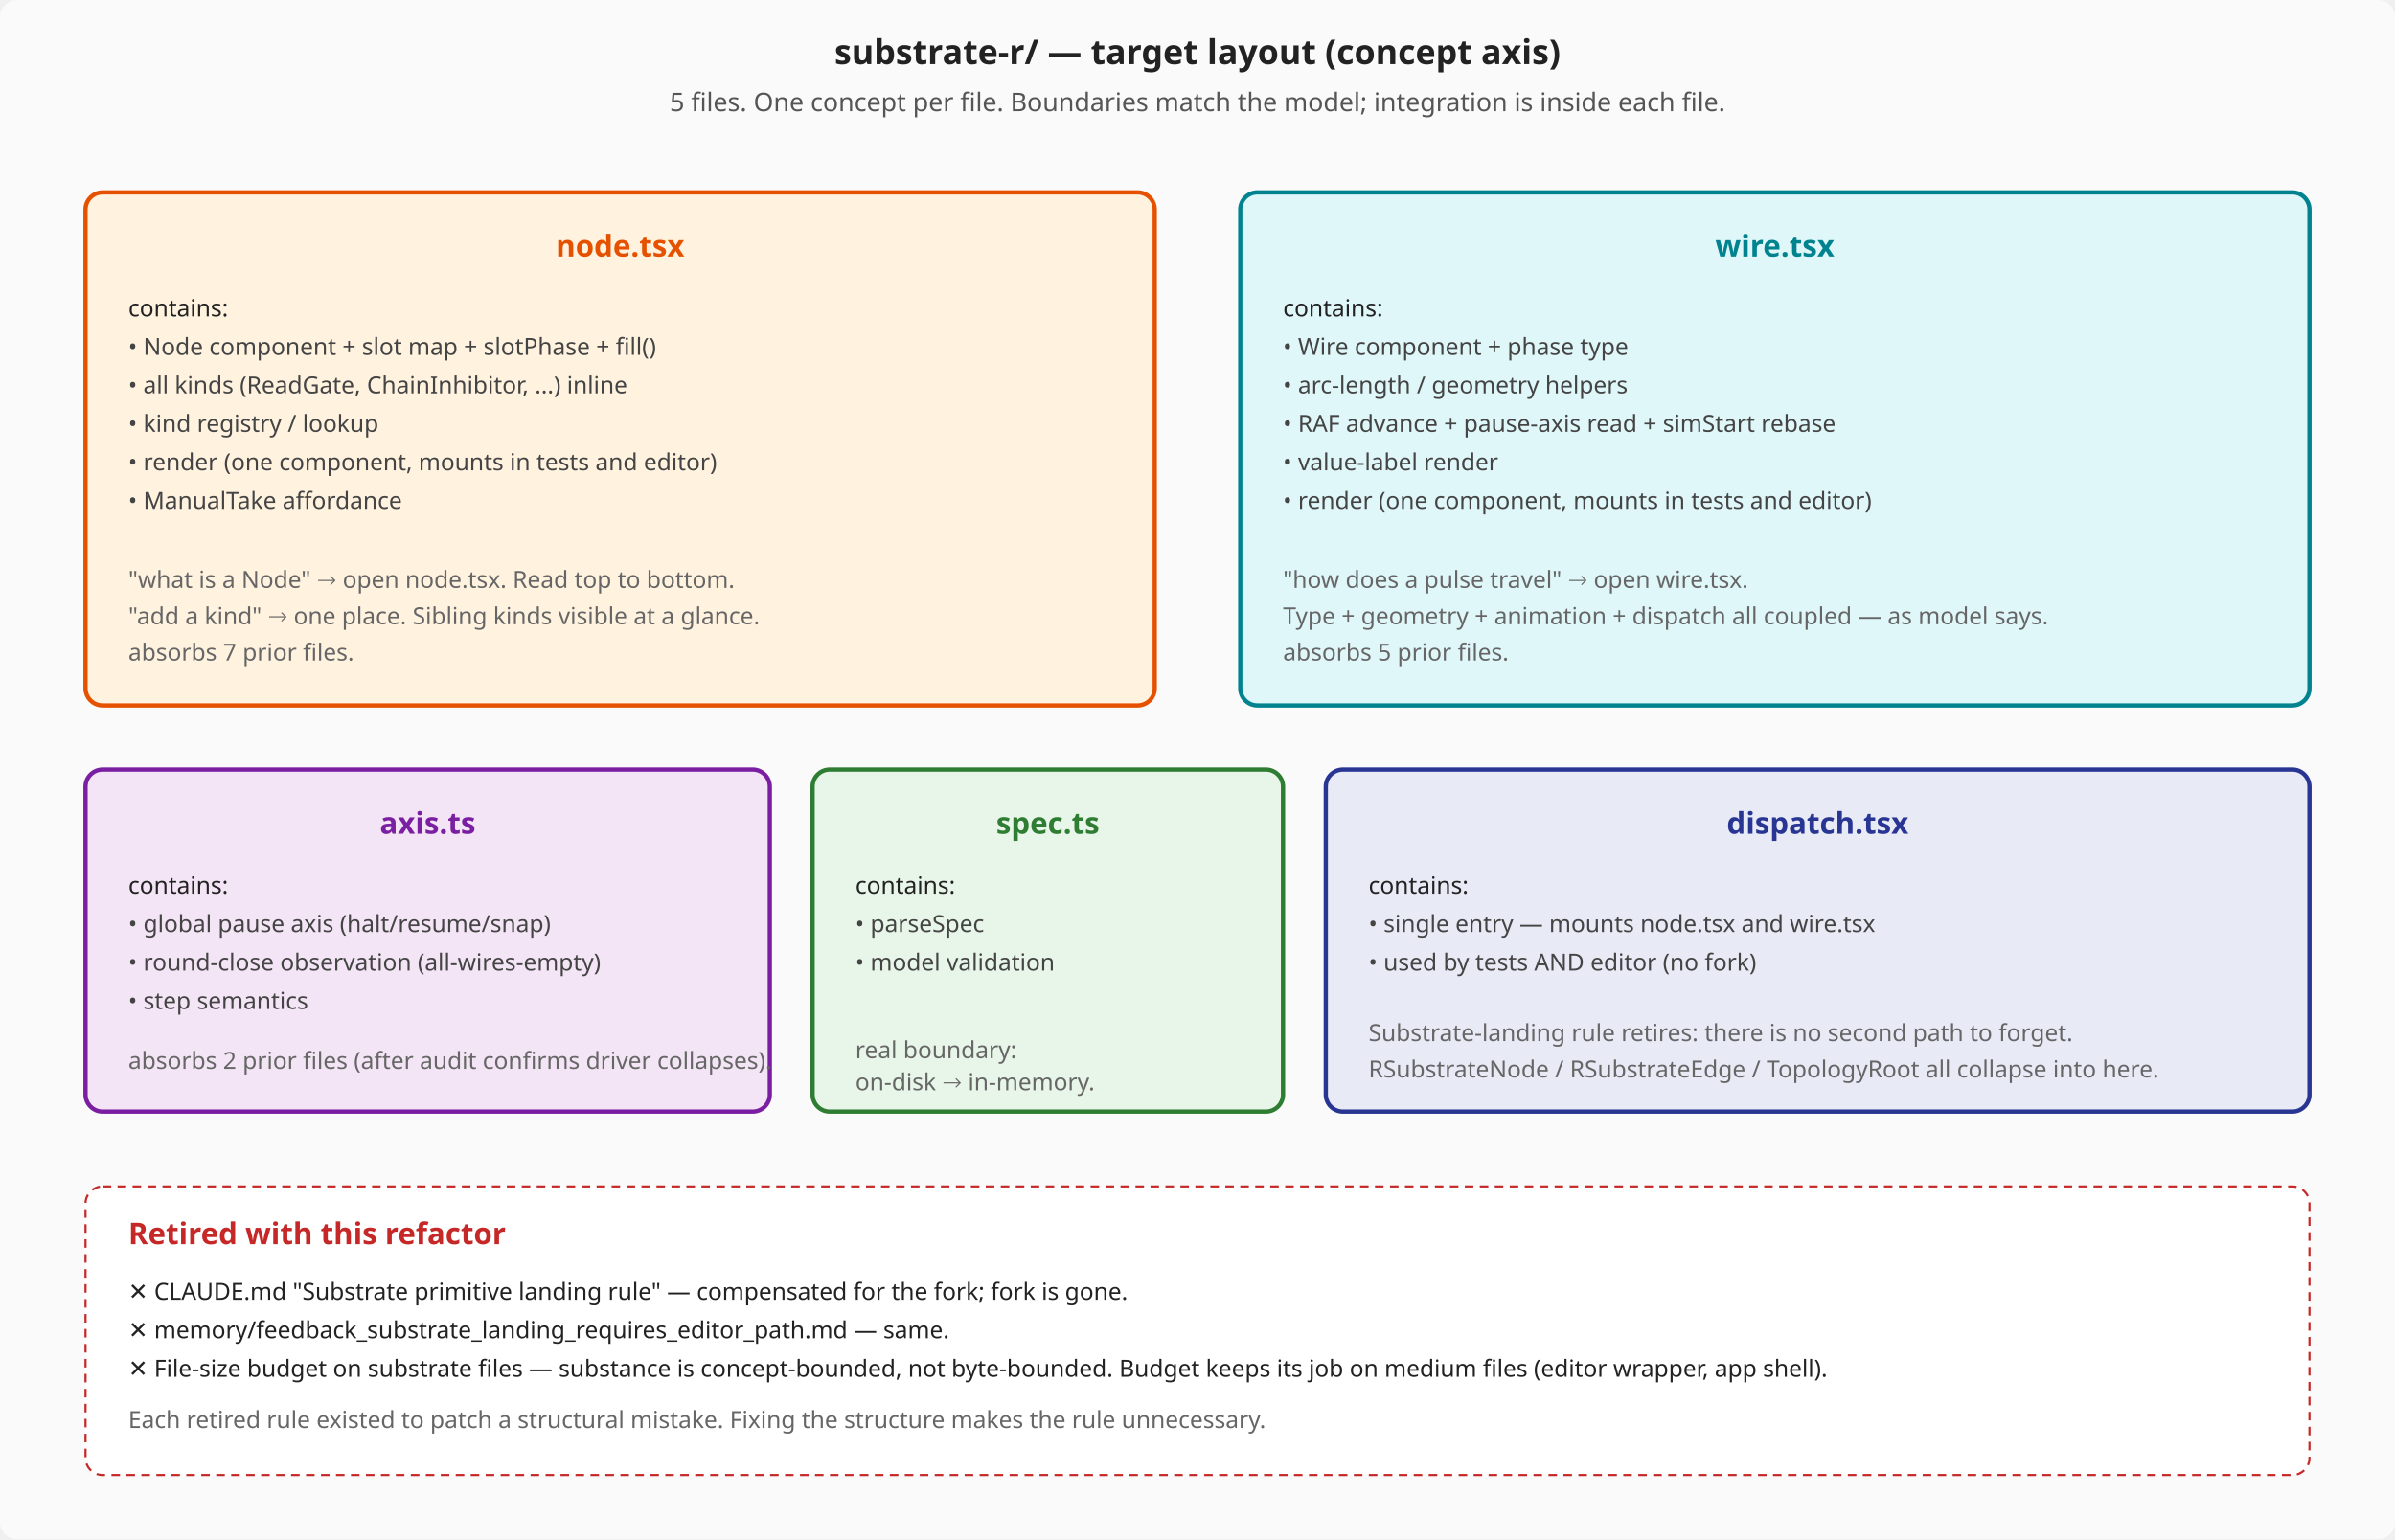
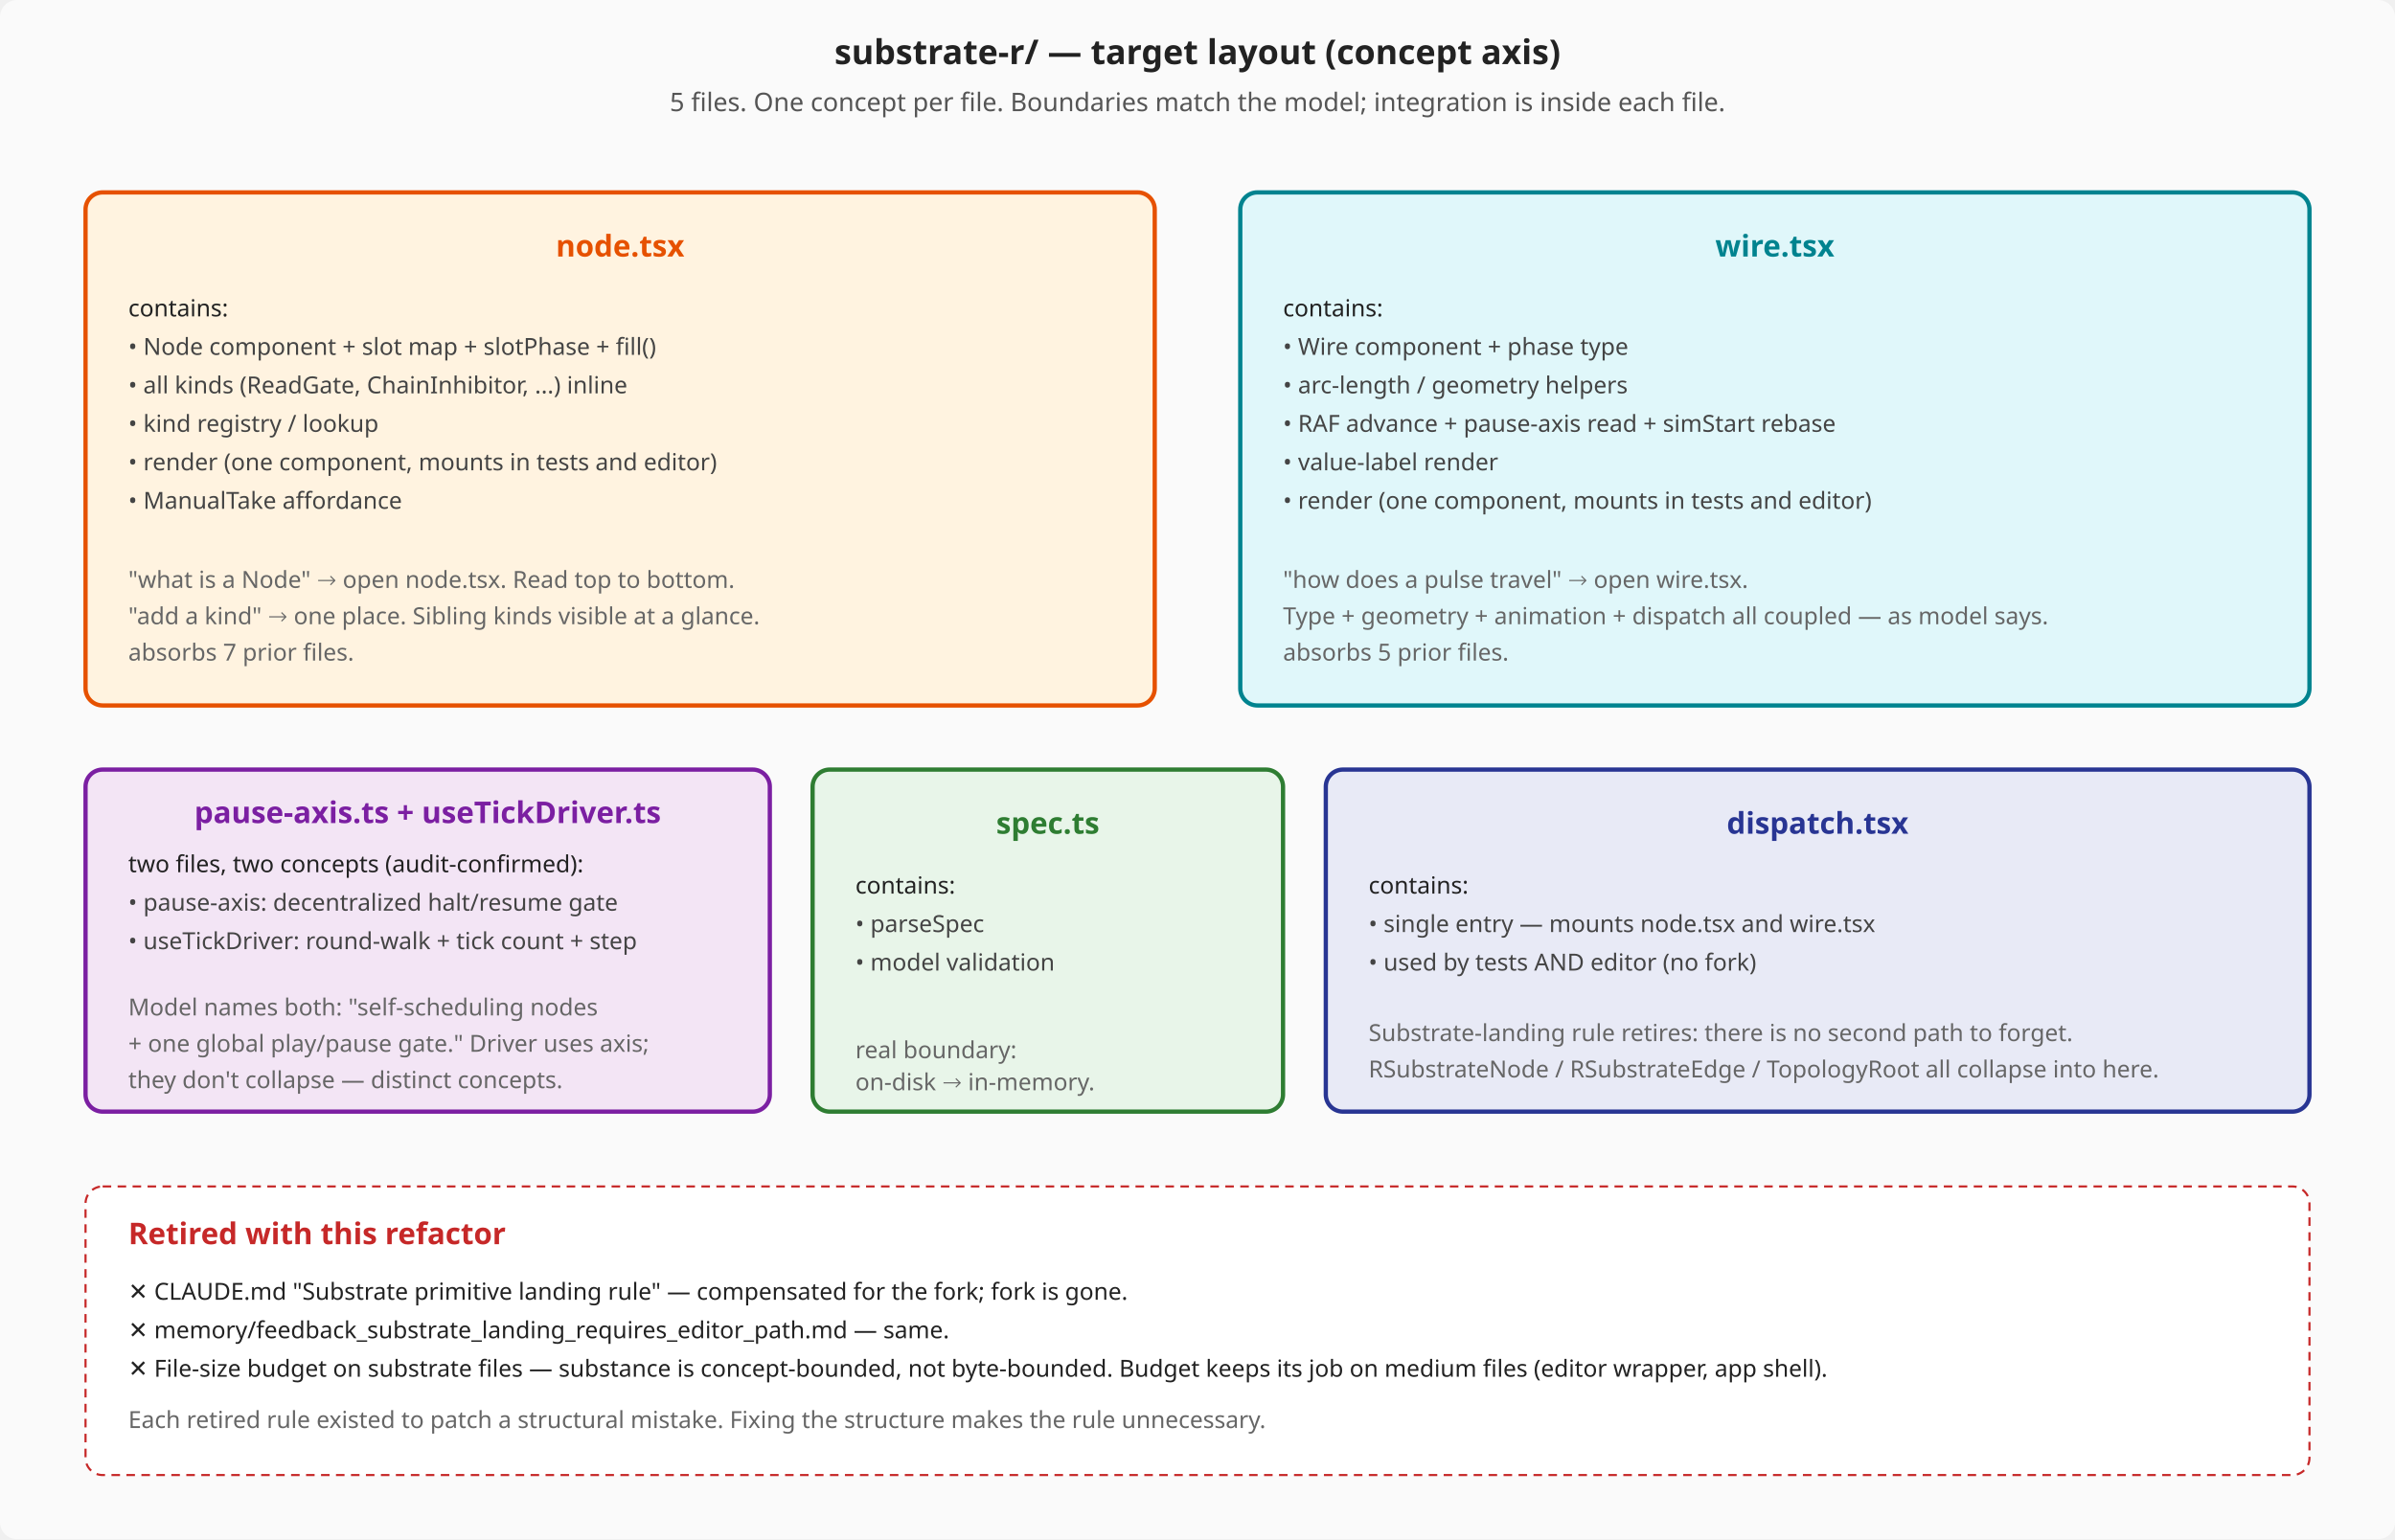
<svg xmlns="http://www.w3.org/2000/svg" viewBox="0 0 1120 720" font-family="ui-sans-serif, system-ui, sans-serif" font-weight="400">
  <style>
    .diagram-bg { fill: #fafafa; }
    .title-text { font-size: 16px; font-weight: 600; fill: #222; }
    .subtitle { font-size: 12px; fill: #555; }
    .file-box-node { fill: #fff3e0; stroke: #e65100; stroke-width: 2; }
    .file-box-wire { fill: #e0f7fa; stroke: #00838f; stroke-width: 2; }
    .file-box-axis { fill: #f3e5f5; stroke: #7b1fa2; stroke-width: 2; }
    .file-box-spec { fill: #e8f5e9; stroke: #2e7d32; stroke-width: 2; }
    .file-box-dispatch { fill: #e8eaf6; stroke: #283593; stroke-width: 2; }
    .file-name { font-size: 14px; }
    .contains-label { font-size: 11px; }
    .note { font-size: 11px; }
    .retired-box { fill: #ffffff; stroke: #c62828; stroke-width: 1; stroke-dasharray: 4 3; }
    .retired-text { font-size: 11px; }
  </style>
  <rect class="diagram-bg" x="0" y="0" width="1120" height="720" rx="8" />
  <text class="title-text" x="560" y="30" text-anchor="middle" font-weight="600" fill="#222" stroke="none">substrate-r/ — target layout (concept axis)</text>
  <text class="subtitle" x="560" y="52" text-anchor="middle" font-weight="400" fill="#555" stroke="none">5 files. One concept per file. Boundaries match the model; integration is inside each file.</text>
  <g id="file-node" data-role="concept-file" data-concept="node">
    <rect class="file-box-node" x="40" y="90" width="500" height="240" rx="8" />
    <text class="file-name" x="290" y="120" text-anchor="middle" font-weight="600" fill="#e65100" stroke="none">node.tsx</text>
    <text class="contains-label" x="60" y="148" font-weight="400" fill="#222" stroke="none">contains:</text>
    <text class="contains-label" x="60" y="166" font-weight="300" fill="#444" stroke="none">  • Node component + slot map + slotPhase + fill()</text>
    <text class="contains-label" x="60" y="184" font-weight="300" fill="#444" stroke="none">  • all kinds (ReadGate, ChainInhibitor, ...) inline</text>
    <text class="contains-label" x="60" y="202" font-weight="300" fill="#444" stroke="none">  • kind registry / lookup</text>
    <text class="contains-label" x="60" y="220" font-weight="300" fill="#444" stroke="none">  • render (one component, mounts in tests and editor)</text>
    <text class="contains-label" x="60" y="238" font-weight="300" fill="#444" stroke="none">  • ManualTake affordance</text>
    <text class="note" x="60" y="275" font-weight="300" fill="#666" stroke="none">"what is a Node" → open node.tsx. Read top to bottom.</text>
    <text class="note" x="60" y="292" font-weight="300" fill="#666" stroke="none">"add a kind" → one place. Sibling kinds visible at a glance.</text>
    <text class="note" x="60" y="309" font-weight="300" fill="#666" stroke="none">absorbs 7 prior files.</text>
  </g>
  <g id="file-wire" data-role="concept-file" data-concept="wire">
    <rect class="file-box-wire" x="580" y="90" width="500" height="240" rx="8" />
    <text class="file-name" x="830" y="120" text-anchor="middle" font-weight="600" fill="#00838f" stroke="none">wire.tsx</text>
    <text class="contains-label" x="600" y="148" font-weight="400" fill="#222" stroke="none">contains:</text>
    <text class="contains-label" x="600" y="166" font-weight="300" fill="#444" stroke="none">  • Wire component + phase type</text>
    <text class="contains-label" x="600" y="184" font-weight="300" fill="#444" stroke="none">  • arc-length / geometry helpers</text>
    <text class="contains-label" x="600" y="202" font-weight="300" fill="#444" stroke="none">  • RAF advance + pause-axis read + simStart rebase</text>
    <text class="contains-label" x="600" y="220" font-weight="300" fill="#444" stroke="none">  • value-label render</text>
    <text class="contains-label" x="600" y="238" font-weight="300" fill="#444" stroke="none">  • render (one component, mounts in tests and editor)</text>
    <text class="note" x="600" y="275" font-weight="300" fill="#666" stroke="none">"how does a pulse travel" → open wire.tsx.</text>
    <text class="note" x="600" y="292" font-weight="300" fill="#666" stroke="none">Type + geometry + animation + dispatch all coupled — as model says.</text>
    <text class="note" x="600" y="309" font-weight="300" fill="#666" stroke="none">absorbs 5 prior files.</text>
  </g>
-   <g id="file-axis" data-role="concept-file" data-concept="axis">
+   <g id="file-axis-driver" data-role="concept-file" data-concept="axis-driver">
    <rect class="file-box-axis" x="40" y="360" width="320" height="160" rx="8" />
-     <text class="file-name" x="200" y="390" text-anchor="middle" font-weight="600" fill="#7b1fa2" stroke="none">axis.ts</text>
-     <text class="contains-label" x="60" y="418" font-weight="400" fill="#222" stroke="none">contains:</text>
-     <text class="contains-label" x="60" y="436" font-weight="300" fill="#444" stroke="none">  • global pause axis (halt/resume/snap)</text>
-     <text class="contains-label" x="60" y="454" font-weight="300" fill="#444" stroke="none">  • round-close observation (all-wires-empty)</text>
-     <text class="contains-label" x="60" y="472" font-weight="300" fill="#444" stroke="none">  • step semantics</text>
-     <text class="note" x="60" y="500" font-weight="300" fill="#666" stroke="none">absorbs 2 prior files (after audit confirms driver collapses).</text>
+     <text class="file-name" x="200" y="385" text-anchor="middle" font-weight="600" fill="#7b1fa2" stroke="none">pause-axis.ts  +  useTickDriver.ts</text>
+     <text class="contains-label" x="60" y="408" font-weight="400" fill="#222" stroke="none">two files, two concepts (audit-confirmed):</text>
+     <text class="contains-label" x="60" y="426" font-weight="300" fill="#444" stroke="none">  • pause-axis: decentralized halt/resume gate</text>
+     <text class="contains-label" x="60" y="444" font-weight="300" fill="#444" stroke="none">  • useTickDriver: round-walk + tick count + step</text>
+     <text class="note" x="60" y="475" font-weight="300" fill="#666" stroke="none">Model names both: "self-scheduling nodes</text>
+     <text class="note" x="60" y="492" font-weight="300" fill="#666" stroke="none">+ one global play/pause gate." Driver uses axis;</text>
+     <text class="note" x="60" y="509" font-weight="300" fill="#666" stroke="none">they don't collapse — distinct concepts.</text>
  </g>
  <g id="file-spec" data-role="concept-file" data-concept="spec">
    <rect class="file-box-spec" x="380" y="360" width="220" height="160" rx="8" />
    <text class="file-name" x="490" y="390" text-anchor="middle" font-weight="600" fill="#2e7d32" stroke="none">spec.ts</text>
    <text class="contains-label" x="400" y="418" font-weight="400" fill="#222" stroke="none">contains:</text>
    <text class="contains-label" x="400" y="436" font-weight="300" fill="#444" stroke="none">  • parseSpec</text>
    <text class="contains-label" x="400" y="454" font-weight="300" fill="#444" stroke="none">  • model validation</text>
    <text class="note" x="400" y="495" font-weight="300" fill="#666" stroke="none">real boundary:</text>
    <text class="note" x="400" y="510" font-weight="300" fill="#666" stroke="none">on-disk → in-memory.</text>
  </g>
  <g id="file-dispatch" data-role="concept-file" data-concept="dispatch">
    <rect class="file-box-dispatch" x="620" y="360" width="460" height="160" rx="8" />
    <text class="file-name" x="850" y="390" text-anchor="middle" font-weight="600" fill="#283593" stroke="none">dispatch.tsx</text>
    <text class="contains-label" x="640" y="418" font-weight="400" fill="#222" stroke="none">contains:</text>
    <text class="contains-label" x="640" y="436" font-weight="300" fill="#444" stroke="none">  • single entry — mounts node.tsx and wire.tsx</text>
    <text class="contains-label" x="640" y="454" font-weight="300" fill="#444" stroke="none">  • used by tests AND editor (no fork)</text>
    <text class="note" x="640" y="487" font-weight="300" fill="#666" stroke="none">Substrate-landing rule retires: there is no second path to forget.</text>
    <text class="note" x="640" y="504" font-weight="300" fill="#666" stroke="none">RSubstrateNode / RSubstrateEdge / TopologyRoot all collapse into here.</text>
  </g>
  <g id="retired-band">
    <rect class="retired-box" x="40" y="555" width="1040" height="135" rx="8" />
    <text class="file-name" x="60" y="582" font-weight="600" fill="#c62828" stroke="none">Retired with this refactor</text>
    <text class="retired-text" x="60" y="608" font-weight="400" fill="#222" stroke="none">✕ CLAUDE.md "Substrate primitive landing rule" — compensated for the fork; fork is gone.</text>
    <text class="retired-text" x="60" y="626" font-weight="400" fill="#222" stroke="none">✕ memory/feedback_substrate_landing_requires_editor_path.md — same.</text>
    <text class="retired-text" x="60" y="644" font-weight="400" fill="#222" stroke="none">✕ File-size budget on substrate files — substance is concept-bounded, not byte-bounded. Budget keeps its job on medium files (editor wrapper, app shell).</text>
    <text class="retired-text" x="60" y="668" font-weight="300" fill="#666" stroke="none">Each retired rule existed to patch a structural mistake. Fixing the structure makes the rule unnecessary.</text>
  </g>
</svg>
